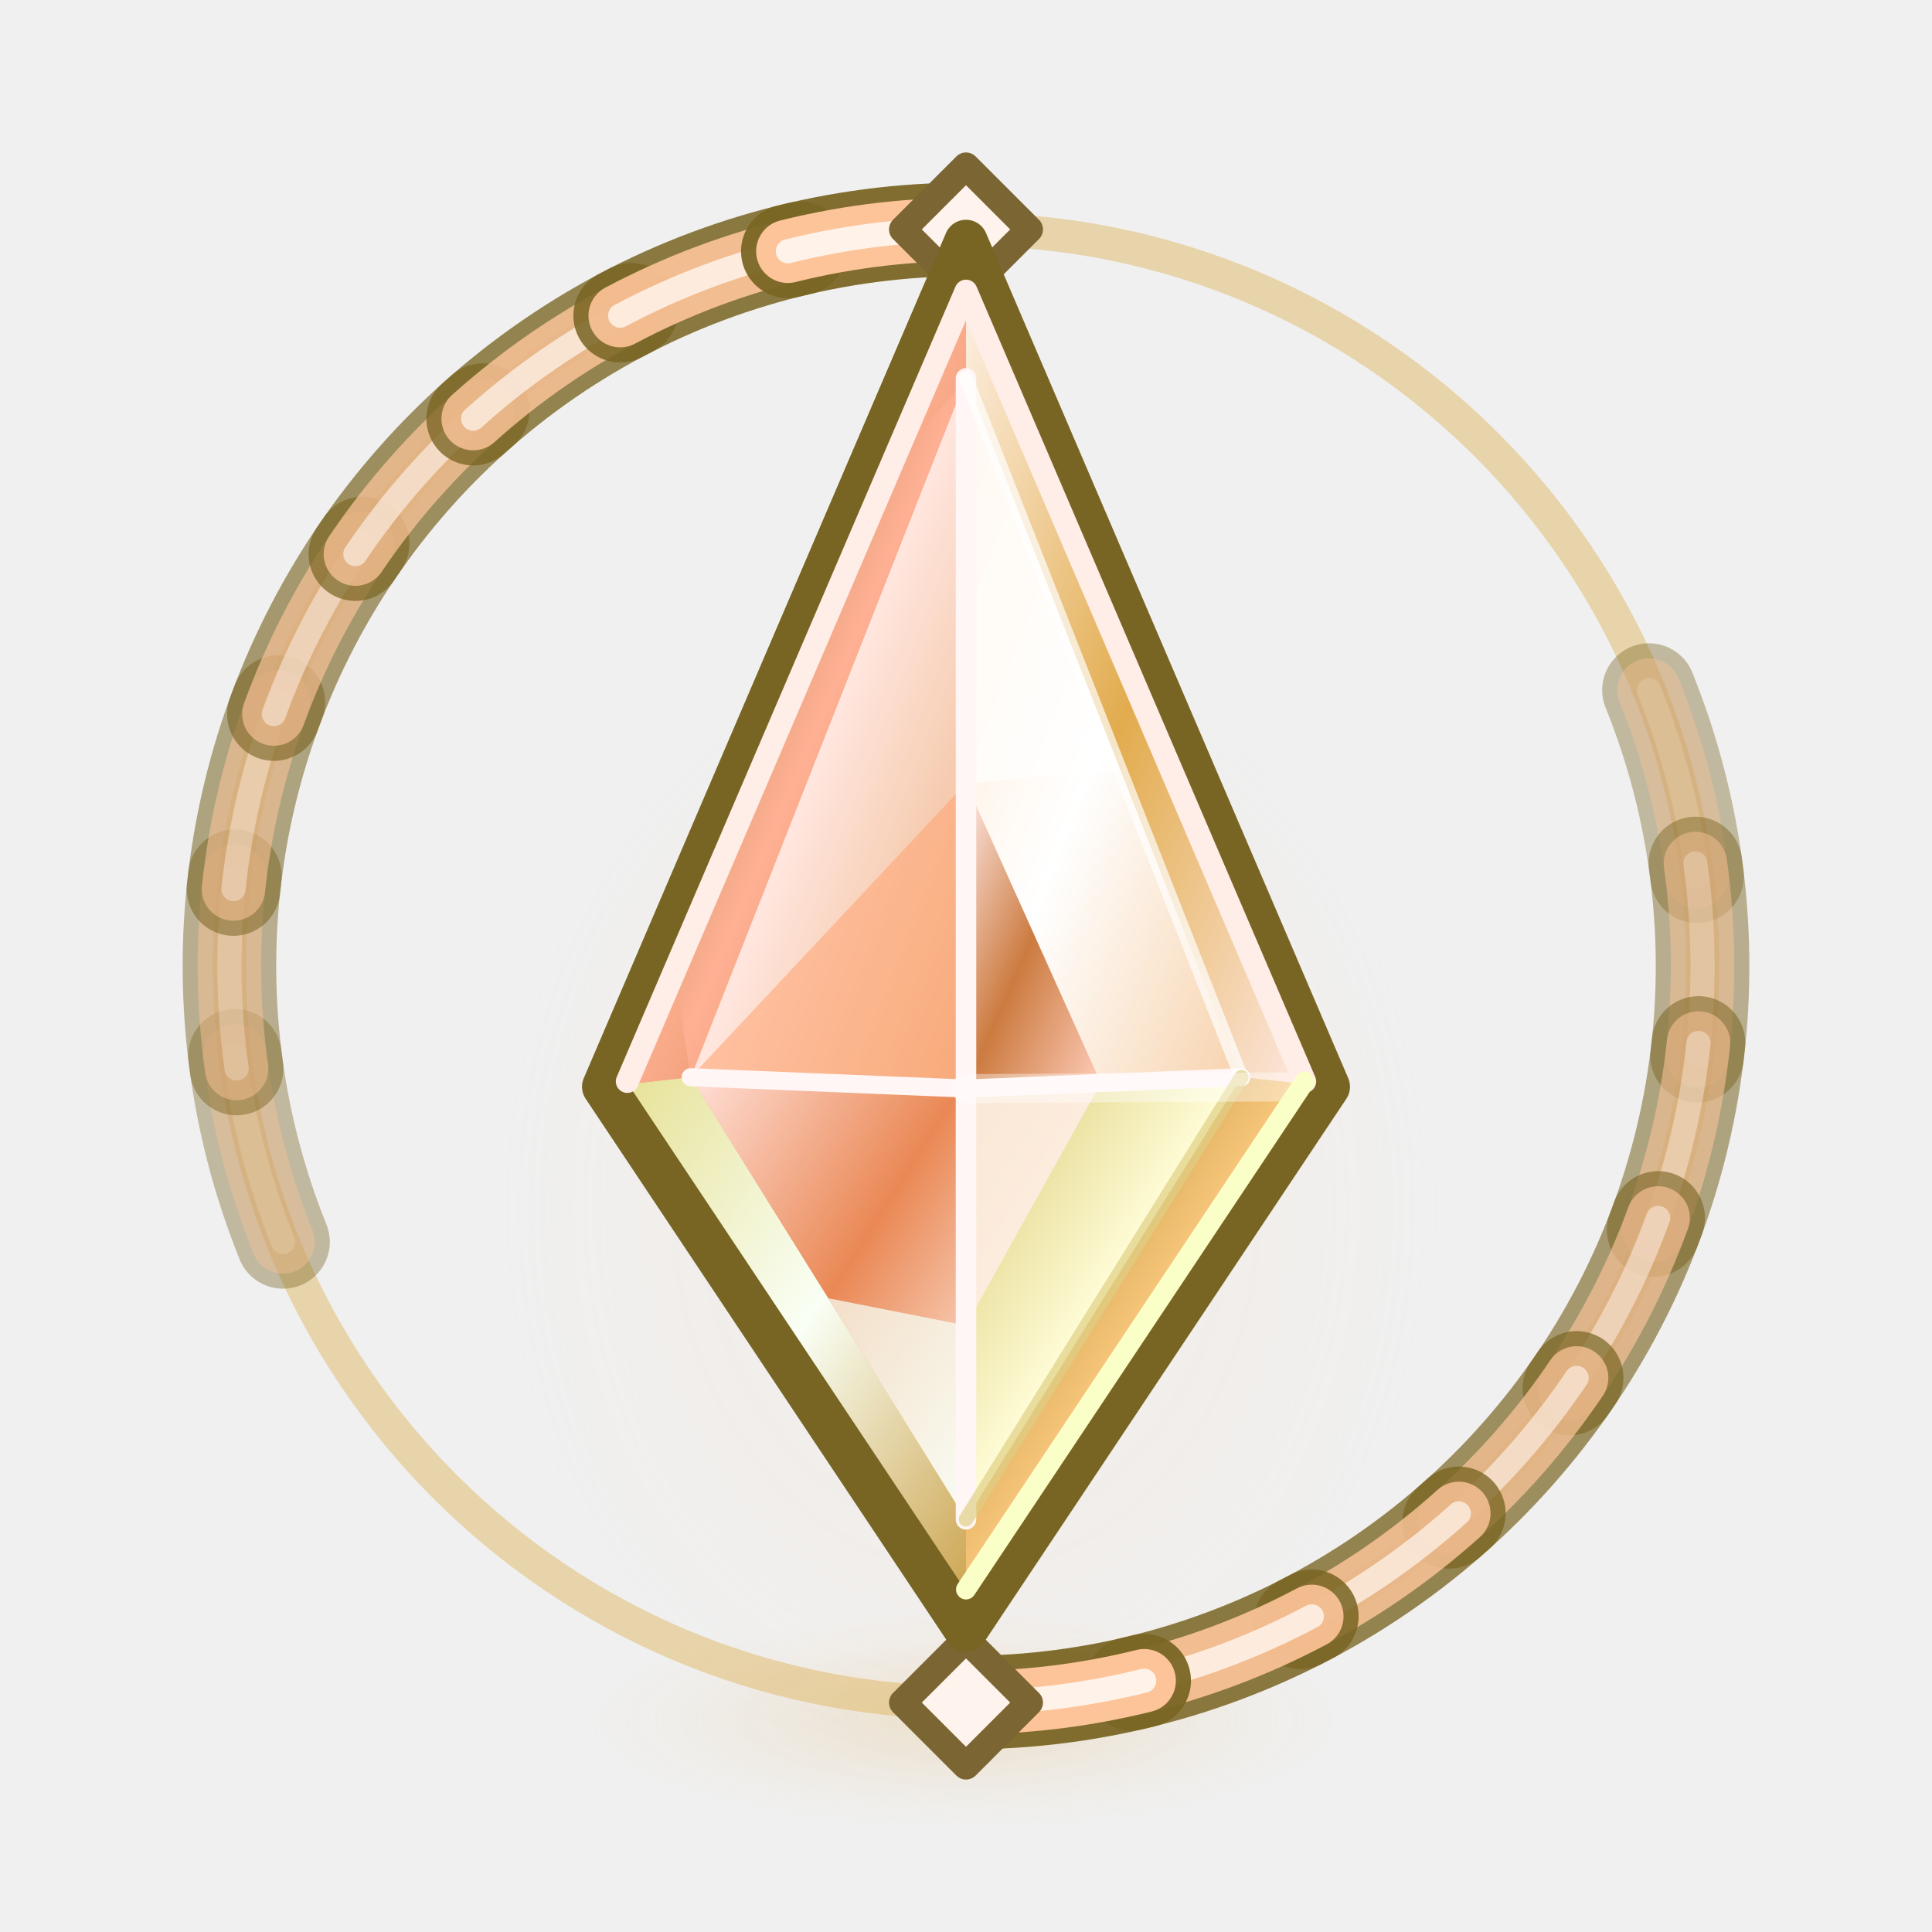
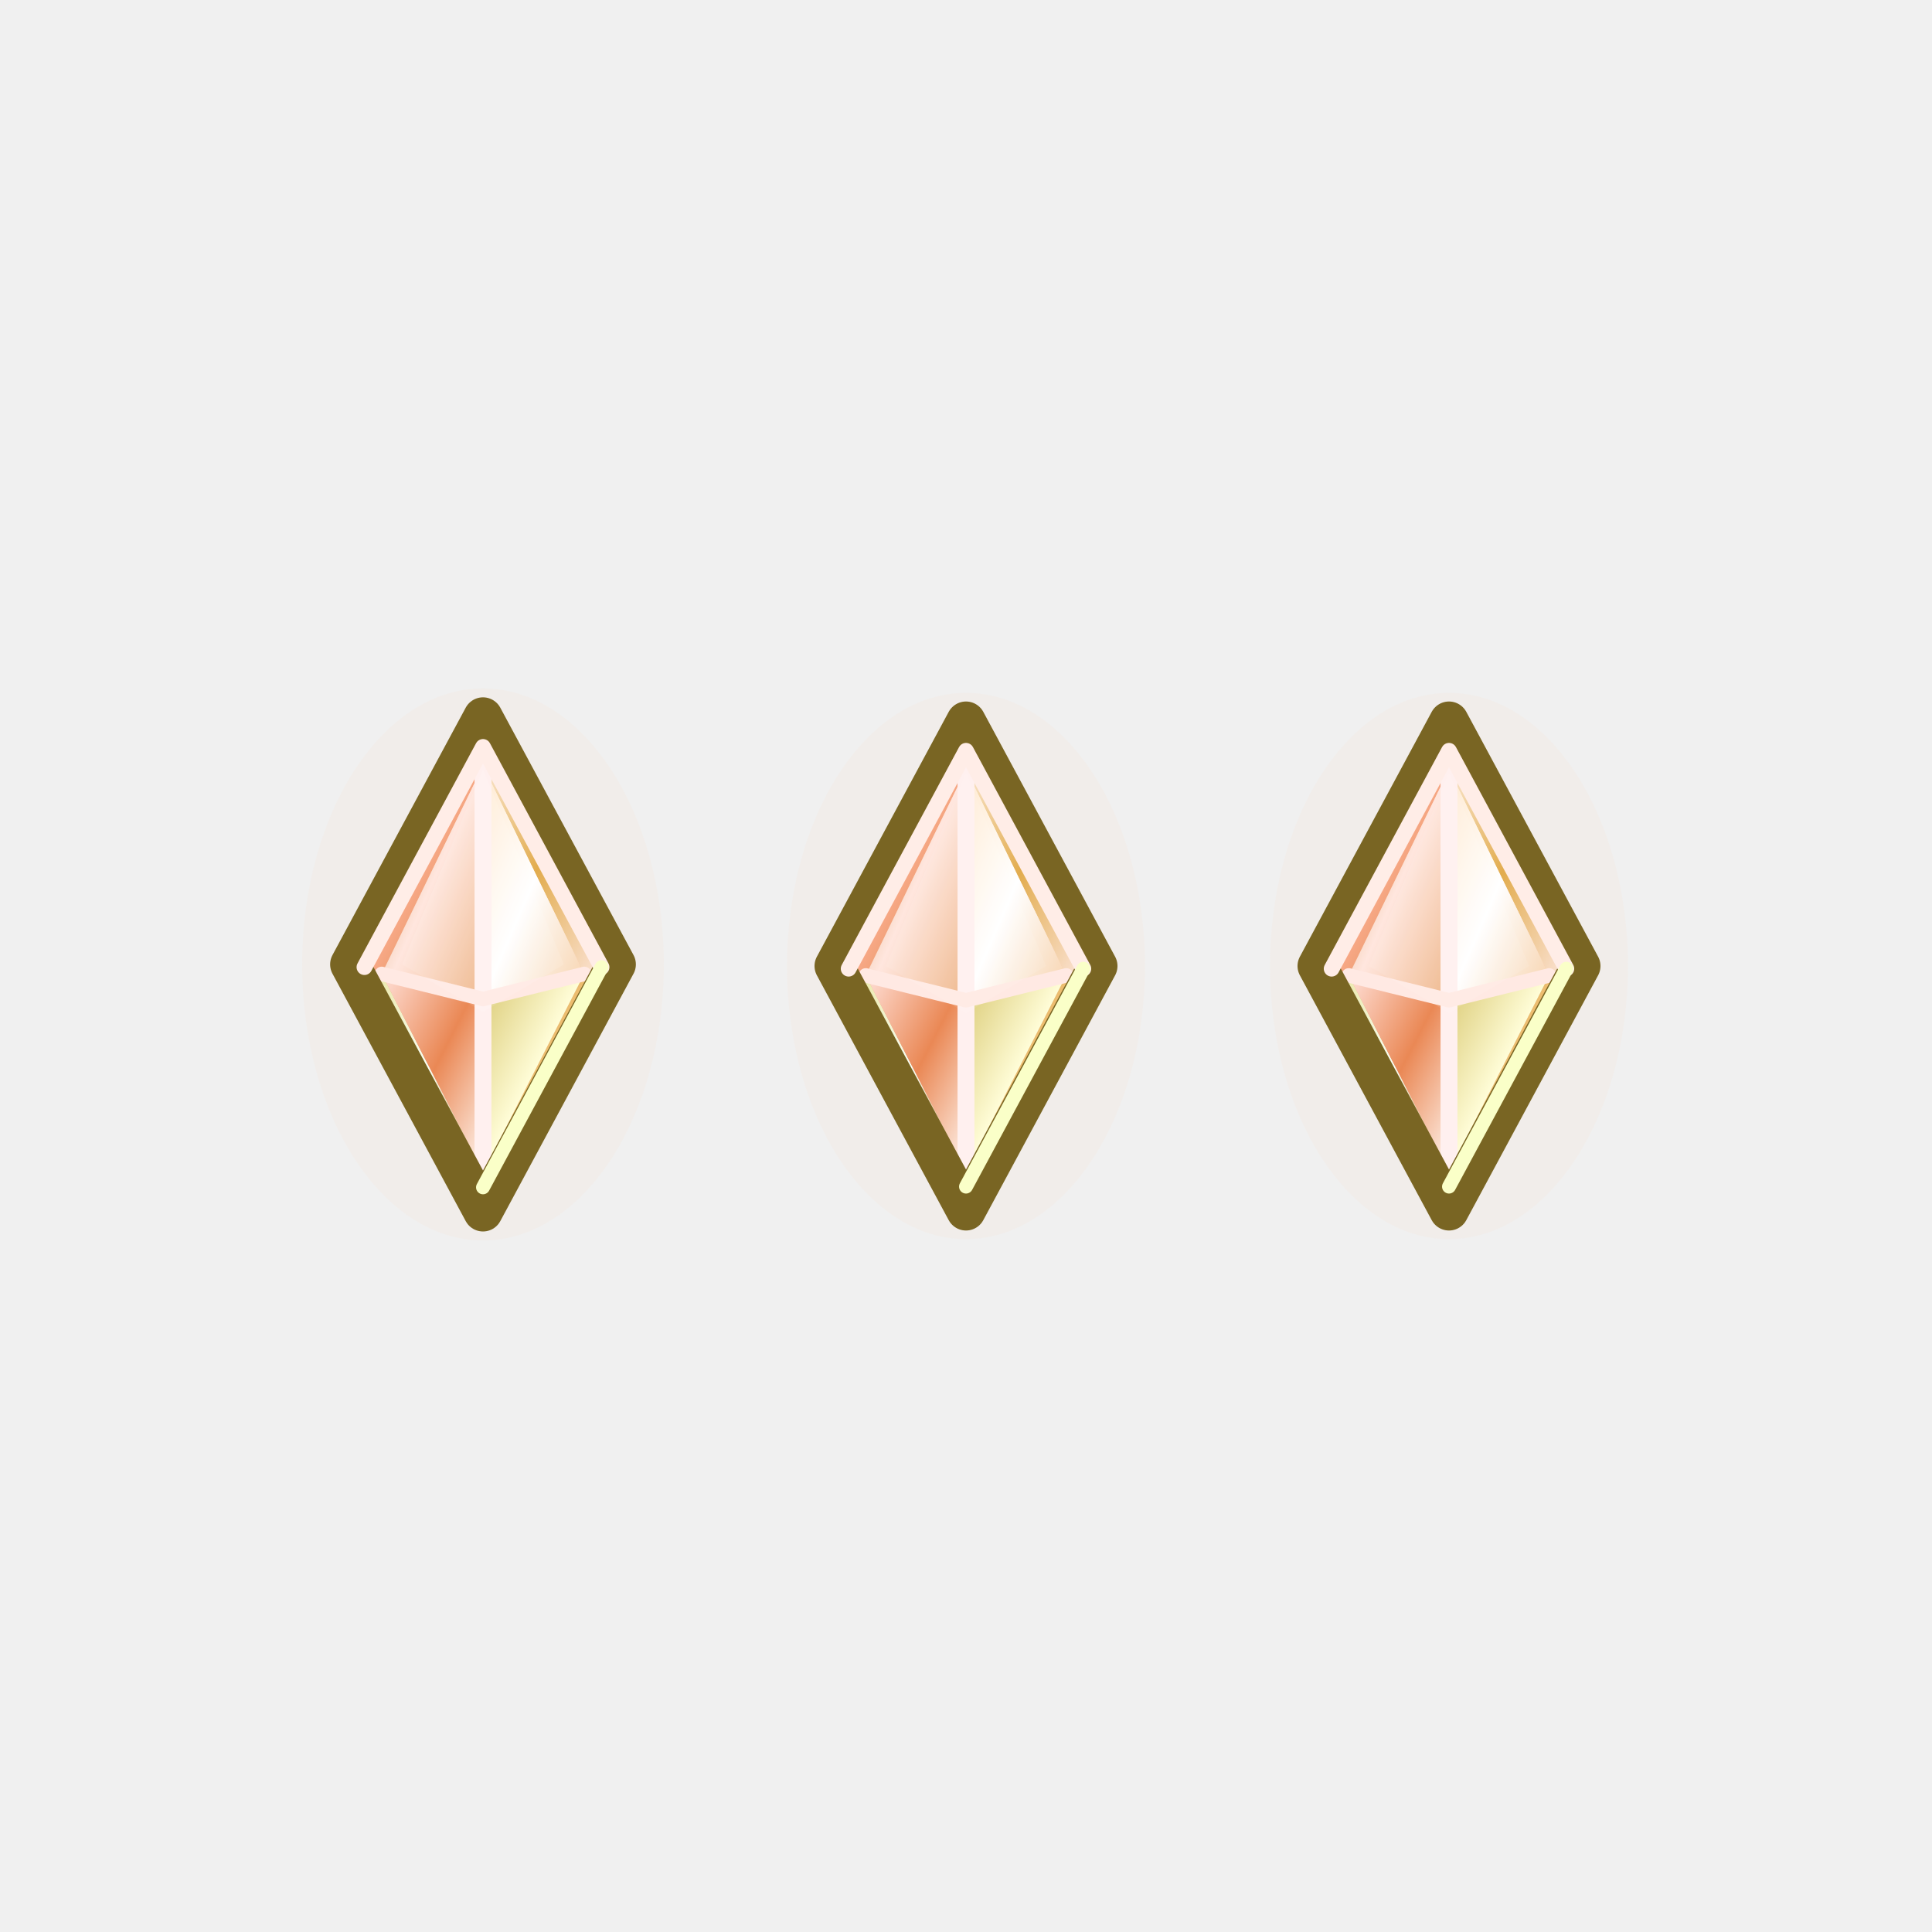
<svg xmlns="http://www.w3.org/2000/svg" width="32" height="32" viewBox="0 0 32 32">
  <defs>
    <linearGradient id="body" x1="0" y1="0" x2="1" y2="1">
      <stop stop-color="#fff2e9" />
      <stop offset=".55" stop-color="#facaa1" />
      <stop offset="1" stop-color="#fffed8" />
    </linearGradient>
    <linearGradient id="crown" x1="0" y1="0" x2=".8" y2="1">
      <stop stop-color="#ffe7b9" />
      <stop offset=".40" stop-color="#fffaf9" />
      <stop offset=".70" stop-color="#fff1ea" />
      <stop offset="1" stop-color="#f2ab7d" />
    </linearGradient>
    <linearGradient id="left" x1="0" y1="0" x2="1" y2=".5">
      <stop stop-color="#a67d32" />
      <stop offset=".32" stop-color="#dc8e4e" />
      <stop offset=".78" stop-color="#ffcdbb" />
      <stop offset="1" stop-color="#ffebe9" />
    </linearGradient>
    <linearGradient id="right" x1="0" y1="0" x2=".7" y2="1">
      <stop stop-color="#f0b772" />
      <stop offset=".36" stop-color="#cba354" />
      <stop offset=".7" stop-color="#ffeed4" />
      <stop offset="1" stop-color="#f6ffed" />
    </linearGradient>
    <linearGradient id="foot" x1="0" y1="0" x2="1" y2="1">
      <stop stop-color="#ffc4b1" />
      <stop offset=".48" stop-color="#d98d51" />
      <stop offset=".52" stop-color="#ffe1d8" />
      <stop offset="1" stop-color="#eaeeb4" />
    </linearGradient>
    <linearGradient id="violet" x1="0" y1="0" x2="1" y2="1">
      <stop stop-color="#ffdbcb" />
      <stop offset=".5" stop-color="#e0e48e" />
      <stop offset="1" stop-color="#f3ffd0" />
    </linearGradient>
    <linearGradient id="inner" x1="0" y1="0" x2="1" y2="0">
      <stop stop-color="#a68834" stop-opacity=".7" />
      <stop offset=".5" stop-color="#ffe8e0" stop-opacity=".25" />
      <stop offset="1" stop-color="#fffbfb" stop-opacity=".8" />
    </linearGradient>
    <linearGradient id="refract" x1="0" y1="0" x2="1" y2="1">
      <stop stop-color="#fff4f3" />
      <stop offset=".46" stop-color="#ffddc2" stop-opacity=".7" />
      <stop offset="1" stop-color="#ecf4ba" stop-opacity=".4" />
    </linearGradient>
    <linearGradient id="text" x1="0" y1="0" x2="1" y2="0">
      <stop stop-color="#e7b076" />
      <stop offset=".48" stop-color="#fff5f4" />
      <stop offset="1" stop-color="#fff0a6" />
    </linearGradient>
    <radialGradient id="shadow">
      <stop stop-color="#dbb157" stop-opacity=".25" />
      <stop offset=".55" stop-color="#e2b46c" stop-opacity=".10" />
      <stop offset="1" stop-color="#edcd8d" stop-opacity="0" />
    </radialGradient>
    <radialGradient id="halo">
      <stop stop-color="#fffbbe" stop-opacity=".10" />
      <stop offset=".6" stop-color="#ffcea7" stop-opacity=".07" />
      <stop offset="1" stop-color="#ffead4" stop-opacity="0" />
    </radialGradient>
    <linearGradient id="edgeIce" x1="0" y1="0" x2="1" y2="1">
      <stop offset="0.0" stop-color="#fff4ed" />
      <stop offset="0.5" stop-color="#e2ac4e" />
      <stop offset="1.0" stop-color="#ffebe9" />
    </linearGradient>
    <linearGradient id="edgeIndigo" x1="0" y1="0" x2="1" y2="1">
      <stop offset="0.0" stop-color="#9b7217" />
      <stop offset="0.5" stop-color="#ffcd83" />
      <stop offset="1.0" stop-color="#c0c666" />
    </linearGradient>
    <linearGradient id="edgeLilac" x1="0" y1="0" x2="1" y2="1">
      <stop offset="0.0" stop-color="#e6e092" />
      <stop offset="0.5" stop-color="#f9fff5" />
      <stop offset="1.0" stop-color="#caa047" />
    </linearGradient>
    <linearGradient id="edgeBlue" x1="0" y1="0" x2="1" y2="1">
      <stop offset="0.0" stop-color="#94762d" />
      <stop offset="0.5" stop-color="#ffb094" />
      <stop offset="1.0" stop-color="#ca7a31" />
    </linearGradient>
    <linearGradient id="tableLight" x1="0" y1="0" x2="1" y2="1">
      <stop offset="0.0" stop-color="#ffe9d0" />
      <stop offset="0.5" stop-color="#ffffff" />
      <stop offset="1.0" stop-color="#f7d2ac" />
    </linearGradient>
    <linearGradient id="tableBlue" x1="0" y1="0" x2="1" y2="1">
      <stop offset="0.0" stop-color="#d59752" />
      <stop offset="0.5" stop-color="#ffe6de" />
      <stop offset="1.0" stop-color="#edb283" />
    </linearGradient>
    <linearGradient id="tableIce" x1="0" y1="0" x2="1" y2="1">
      <stop offset="0.0" stop-color="#ffe0d8" />
      <stop offset="0.5" stop-color="#ea8855" />
      <stop offset="1.0" stop-color="#fff7f1" />
    </linearGradient>
    <linearGradient id="tableLilac" x1="0" y1="0" x2="1" y2="1">
      <stop offset="0.0" stop-color="#d9c871" />
      <stop offset="0.5" stop-color="#fffdd8" />
      <stop offset="1.0" stop-color="#f9fff7" />
    </linearGradient>
    <linearGradient id="reflectedBlue" x1="0" y1="0" x2="1" y2="1">
      <stop offset="0.0" stop-color="#ffeae8" />
      <stop offset="0.5" stop-color="#cc7b40" />
      <stop offset="1.0" stop-color="#ffcdbb" />
    </linearGradient>
  </defs>
-   <ellipse cx="16" cy="28.5" rx="6.4" ry="1.8" fill="url(#shadow)" stroke="none" stroke-width="0" stroke-linejoin="round" stroke-linecap="round" />
-   <ellipse cx="16" cy="20" rx="8" ry="10" fill="url(#halo)" stroke="none" stroke-width="0" stroke-linejoin="round" stroke-linecap="round" />
-   <ellipse cx="16" cy="16" rx="12.2" ry="12.2" fill="none" stroke="#ddaf52" stroke-opacity="0.439" stroke-width="0.55" stroke-linejoin="round" stroke-linecap="round" />
-   <path d="M 4.688 20.57 A 12.2 12.2 0 0 1 3.891 17.487" fill="none" stroke="#796523" stroke-opacity="0.392" stroke-width="1.55" stroke-linejoin="round" stroke-linecap="round" />
-   <path d="M 4.688 20.57 A 12.2 12.2 0 0 1 3.891 17.487" fill="none" stroke="#ffc69b" stroke-opacity="0.372" stroke-width="1.05" stroke-linejoin="round" stroke-linecap="round" />
-   <path d="M 4.688 20.57 A 12.2 12.2 0 0 1 3.891 17.487" fill="none" stroke="#fff4ed" stroke-opacity="0.176" stroke-width="0.4" stroke-linejoin="round" stroke-linecap="round" />
-   <path d="M 3.919 17.698 A 12.2 12.2 0 0 1 3.891 14.513" fill="none" stroke="#796523" stroke-opacity="0.471" stroke-width="1.55" stroke-linejoin="round" stroke-linecap="round" />
-   <path d="M 3.919 17.698 A 12.2 12.2 0 0 1 3.891 14.513" fill="none" stroke="#ffc69b" stroke-opacity="0.459" stroke-width="1.05" stroke-linejoin="round" stroke-linecap="round" />
-   <path d="M 3.919 17.698 A 12.2 12.2 0 0 1 3.891 14.513" fill="none" stroke="#fff4ed" stroke-opacity="0.286" stroke-width="0.4" stroke-linejoin="round" stroke-linecap="round" />
-   <path d="M 3.867 14.725 A 12.2 12.2 0 0 1 4.61 11.628" fill="none" stroke="#796523" stroke-opacity="0.549" stroke-width="1.55" stroke-linejoin="round" stroke-linecap="round" />
-   <path d="M 3.867 14.725 A 12.2 12.2 0 0 1 4.61 11.628" fill="none" stroke="#ffc69b" stroke-opacity="0.545" stroke-width="1.05" stroke-linejoin="round" stroke-linecap="round" />
-   <path d="M 3.867 14.725 A 12.2 12.2 0 0 1 4.61 11.628" fill="none" stroke="#fff4ed" stroke-opacity="0.396" stroke-width="0.4" stroke-linejoin="round" stroke-linecap="round" />
-   <path d="M 4.536 11.827 A 12.2 12.2 0 0 1 6.006 9.002" fill="none" stroke="#796523" stroke-opacity="0.627" stroke-width="1.55" stroke-linejoin="round" stroke-linecap="round" />
-   <path d="M 4.536 11.827 A 12.2 12.2 0 0 1 6.006 9.002" fill="none" stroke="#ffc69b" stroke-opacity="0.631" stroke-width="1.05" stroke-linejoin="round" stroke-linecap="round" />
-   <path d="M 4.536 11.827 A 12.2 12.2 0 0 1 6.006 9.002" fill="none" stroke="#fff4ed" stroke-opacity="0.506" stroke-width="0.4" stroke-linejoin="round" stroke-linecap="round" />
-   <path d="M 5.886 9.178 A 12.2 12.2 0 0 1 7.996 6.793" fill="none" stroke="#796523" stroke-opacity="0.706" stroke-width="1.55" stroke-linejoin="round" stroke-linecap="round" />
-   <path d="M 5.886 9.178 A 12.2 12.2 0 0 1 7.996 6.793" fill="none" stroke="#ffc69b" stroke-opacity="0.718" stroke-width="1.05" stroke-linejoin="round" stroke-linecap="round" />
-   <path d="M 5.886 9.178 A 12.2 12.2 0 0 1 7.996 6.793" fill="none" stroke="#fff4ed" stroke-opacity="0.616" stroke-width="0.4" stroke-linejoin="round" stroke-linecap="round" />
-   <path d="M 7.837 6.934 A 12.2 12.2 0 0 1 10.461 5.13" fill="none" stroke="#796523" stroke-opacity="0.784" stroke-width="1.55" stroke-linejoin="round" stroke-linecap="round" />
-   <path d="M 7.837 6.934 A 12.2 12.2 0 0 1 10.461 5.13" fill="none" stroke="#ffc69b" stroke-opacity="0.804" stroke-width="1.05" stroke-linejoin="round" stroke-linecap="round" />
-   <path d="M 7.837 6.934 A 12.2 12.2 0 0 1 10.461 5.13" fill="none" stroke="#fff4ed" stroke-opacity="0.726" stroke-width="0.4" stroke-linejoin="round" stroke-linecap="round" />
-   <path d="M 10.272 5.228 A 12.2 12.2 0 0 1 13.256 4.113" fill="none" stroke="#796523" stroke-opacity="0.863" stroke-width="1.55" stroke-linejoin="round" stroke-linecap="round" />
-   <path d="M 10.272 5.228 A 12.2 12.2 0 0 1 13.256 4.113" fill="none" stroke="#ffc69b" stroke-opacity="0.89" stroke-width="1.05" stroke-linejoin="round" stroke-linecap="round" />
-   <path d="M 10.272 5.228 A 12.2 12.2 0 0 1 13.256 4.113" fill="none" stroke="#fff4ed" stroke-opacity="0.835" stroke-width="0.4" stroke-linejoin="round" stroke-linecap="round" />
-   <path d="M 13.049 4.162 A 12.2 12.2 0 0 1 16.213 3.802" fill="none" stroke="#796523" stroke-opacity="0.941" stroke-width="1.55" stroke-linejoin="round" stroke-linecap="round" />
-   <path d="M 13.049 4.162 A 12.2 12.2 0 0 1 16.213 3.802" fill="none" stroke="#ffc69b" stroke-opacity="0.977" stroke-width="1.05" stroke-linejoin="round" stroke-linecap="round" />
-   <path d="M 13.049 4.162 A 12.2 12.2 0 0 1 16.213 3.802" fill="none" stroke="#fff4ed" stroke-opacity="0.945" stroke-width="0.4" stroke-linejoin="round" stroke-linecap="round" />
-   <polygon points="16,2.75 17.05,3.8 16,4.85 14.95,3.8" fill="#fff4ed" stroke="#7b6533" stroke-width="0.45" stroke-linejoin="round" stroke-linecap="round" />
-   <path d="M 27.312 11.43 A 12.2 12.2 0 0 1 28.109 14.513" fill="none" stroke="#796523" stroke-opacity="0.392" stroke-width="1.55" stroke-linejoin="round" stroke-linecap="round" />
-   <path d="M 27.312 11.43 A 12.2 12.2 0 0 1 28.109 14.513" fill="none" stroke="#ffc69b" stroke-opacity="0.372" stroke-width="1.05" stroke-linejoin="round" stroke-linecap="round" />
-   <path d="M 27.312 11.43 A 12.2 12.2 0 0 1 28.109 14.513" fill="none" stroke="#fff4ed" stroke-opacity="0.176" stroke-width="0.4" stroke-linejoin="round" stroke-linecap="round" />
-   <path d="M 28.081 14.302 A 12.2 12.2 0 0 1 28.109 17.487" fill="none" stroke="#796523" stroke-opacity="0.471" stroke-width="1.55" stroke-linejoin="round" stroke-linecap="round" />
-   <path d="M 28.081 14.302 A 12.2 12.2 0 0 1 28.109 17.487" fill="none" stroke="#ffc69b" stroke-opacity="0.459" stroke-width="1.05" stroke-linejoin="round" stroke-linecap="round" />
-   <path d="M 28.081 14.302 A 12.2 12.2 0 0 1 28.109 17.487" fill="none" stroke="#fff4ed" stroke-opacity="0.286" stroke-width="0.4" stroke-linejoin="round" stroke-linecap="round" />
-   <path d="M 28.133 17.275 A 12.2 12.2 0 0 1 27.39 20.372" fill="none" stroke="#796523" stroke-opacity="0.549" stroke-width="1.55" stroke-linejoin="round" stroke-linecap="round" />
-   <path d="M 28.133 17.275 A 12.2 12.2 0 0 1 27.39 20.372" fill="none" stroke="#ffc69b" stroke-opacity="0.545" stroke-width="1.05" stroke-linejoin="round" stroke-linecap="round" />
-   <path d="M 28.133 17.275 A 12.2 12.2 0 0 1 27.39 20.372" fill="none" stroke="#fff4ed" stroke-opacity="0.396" stroke-width="0.4" stroke-linejoin="round" stroke-linecap="round" />
-   <path d="M 27.464 20.173 A 12.2 12.2 0 0 1 25.994 22.998" fill="none" stroke="#796523" stroke-opacity="0.627" stroke-width="1.55" stroke-linejoin="round" stroke-linecap="round" />
-   <path d="M 27.464 20.173 A 12.2 12.2 0 0 1 25.994 22.998" fill="none" stroke="#ffc69b" stroke-opacity="0.631" stroke-width="1.05" stroke-linejoin="round" stroke-linecap="round" />
-   <path d="M 27.464 20.173 A 12.2 12.2 0 0 1 25.994 22.998" fill="none" stroke="#fff4ed" stroke-opacity="0.506" stroke-width="0.4" stroke-linejoin="round" stroke-linecap="round" />
-   <path d="M 26.114 22.822 A 12.2 12.2 0 0 1 24.004 25.207" fill="none" stroke="#796523" stroke-opacity="0.706" stroke-width="1.55" stroke-linejoin="round" stroke-linecap="round" />
-   <path d="M 26.114 22.822 A 12.2 12.2 0 0 1 24.004 25.207" fill="none" stroke="#ffc69b" stroke-opacity="0.718" stroke-width="1.05" stroke-linejoin="round" stroke-linecap="round" />
-   <path d="M 26.114 22.822 A 12.2 12.2 0 0 1 24.004 25.207" fill="none" stroke="#fff4ed" stroke-opacity="0.616" stroke-width="0.4" stroke-linejoin="round" stroke-linecap="round" />
-   <path d="M 24.163 25.066 A 12.2 12.2 0 0 1 21.539 26.87" fill="none" stroke="#796523" stroke-opacity="0.784" stroke-width="1.55" stroke-linejoin="round" stroke-linecap="round" />
-   <path d="M 24.163 25.066 A 12.2 12.2 0 0 1 21.539 26.87" fill="none" stroke="#ffc69b" stroke-opacity="0.804" stroke-width="1.05" stroke-linejoin="round" stroke-linecap="round" />
-   <path d="M 24.163 25.066 A 12.2 12.2 0 0 1 21.539 26.87" fill="none" stroke="#fff4ed" stroke-opacity="0.726" stroke-width="0.4" stroke-linejoin="round" stroke-linecap="round" />
-   <path d="M 21.728 26.772 A 12.2 12.2 0 0 1 18.744 27.887" fill="none" stroke="#796523" stroke-opacity="0.863" stroke-width="1.55" stroke-linejoin="round" stroke-linecap="round" />
-   <path d="M 21.728 26.772 A 12.2 12.2 0 0 1 18.744 27.887" fill="none" stroke="#ffc69b" stroke-opacity="0.89" stroke-width="1.05" stroke-linejoin="round" stroke-linecap="round" />
-   <path d="M 21.728 26.772 A 12.2 12.2 0 0 1 18.744 27.887" fill="none" stroke="#fff4ed" stroke-opacity="0.835" stroke-width="0.4" stroke-linejoin="round" stroke-linecap="round" />
-   <path d="M 18.951 27.838 A 12.2 12.2 0 0 1 15.787 28.198" fill="none" stroke="#796523" stroke-opacity="0.941" stroke-width="1.55" stroke-linejoin="round" stroke-linecap="round" />
-   <path d="M 18.951 27.838 A 12.2 12.2 0 0 1 15.787 28.198" fill="none" stroke="#ffc69b" stroke-opacity="0.977" stroke-width="1.05" stroke-linejoin="round" stroke-linecap="round" />
-   <path d="M 18.951 27.838 A 12.2 12.2 0 0 1 15.787 28.198" fill="none" stroke="#fff4ed" stroke-opacity="0.945" stroke-width="0.4" stroke-linejoin="round" stroke-linecap="round" />
-   <polygon points="16,27.15 17.05,28.2 16,29.25 14.95,28.2" fill="#fff4ed" stroke="#7b6533" stroke-width="0.45" stroke-linejoin="round" stroke-linecap="round" />
-   <polygon points="16,4 22,18 16,27 10,18" fill="url(#body)" stroke="none" stroke-width="0.7" stroke-linejoin="round" stroke-linecap="round" />
-   <polygon points="16,4 22,18 16,18.03" fill="url(#crown)" stroke="none" stroke-width="0.7" stroke-linejoin="round" stroke-linecap="round" />
-   <polygon points="22,18 16,27 16,18.03" fill="url(#right)" stroke="none" stroke-width="0.7" stroke-linejoin="round" stroke-linecap="round" />
-   <polygon points="16,27 10,18 16,18.03" fill="url(#foot)" stroke="none" stroke-width="0.7" stroke-linejoin="round" stroke-linecap="round" />
-   <polygon points="10,18 16,4 16,18.03" fill="url(#left)" stroke="none" stroke-width="0.7" stroke-linejoin="round" stroke-linecap="round" />
-   <polygon points="16,4 22,18 20.56,17.842 16,6.268" fill="url(#edgeIce)" stroke="none" stroke-width="0.7" stroke-linejoin="round" stroke-linecap="round" />
-   <polygon points="22,18 16,27 16,25.165 20.56,17.842" fill="url(#edgeIndigo)" stroke="none" stroke-width="0.7" stroke-linejoin="round" stroke-linecap="round" />
-   <polygon points="16,27 10,18 11.44,17.842 16,25.165" fill="url(#edgeLilac)" stroke="none" stroke-width="0.7" stroke-linejoin="round" stroke-linecap="round" />
-   <polygon points="10,18 16,4 16,6.268 11.44,17.842" fill="url(#edgeBlue)" stroke="none" stroke-width="0.7" stroke-linejoin="round" stroke-linecap="round" />
-   <polygon points="16,6.268 20.56,17.842 16,18.03" fill="url(#tableLight)" stroke="none" stroke-width="0.7" stroke-linejoin="round" stroke-linecap="round" />
-   <polygon points="16,6.268 16,18.03 11.44,17.842" fill="url(#tableBlue)" stroke="none" stroke-width="0.7" stroke-linejoin="round" stroke-linecap="round" />
-   <polygon points="11.44,17.842 16,18.03 16,25.165" fill="url(#tableIce)" stroke="none" stroke-width="0.7" stroke-linejoin="round" stroke-linecap="round" />
-   <polygon points="20.56,17.842 16,25.165 16,18.03" fill="url(#tableLilac)" stroke="none" stroke-width="0.7" stroke-linejoin="round" stroke-linecap="round" />
-   <polygon points="16,6.268 16,12.972 18.554,12.749" fill="#ffffff" fill-opacity="0.69" stroke="none" stroke-width="0.7" stroke-linejoin="round" stroke-linecap="round" />
-   <polygon points="16,12.972 18.234,17.938 16,18.03" fill="url(#reflectedBlue)" stroke="none" stroke-width="0.7" stroke-linejoin="round" stroke-linecap="round" />
-   <polygon points="11.44,17.842 16,12.972 16,18.03" fill="#ffa472" fill-opacity="0.569" stroke="none" stroke-width="0.7" stroke-linejoin="round" stroke-linecap="round" />
-   <polygon points="16,18.03 18.234,17.938 16,21.954" fill="#ffede6" fill-opacity="0.851" stroke="none" stroke-width="0.7" stroke-linejoin="round" stroke-linecap="round" />
-   <polygon points="16,25.165 16,21.954 13.72,21.503" fill="#f6fff4" fill-opacity="0.729" stroke="none" stroke-width="0.7" stroke-linejoin="round" stroke-linecap="round" />
-   <polygon points="14.02,8.62 11.08,15.48 11.44,17.842 16,6.268" fill="url(#edgeBlue)" stroke="none" stroke-width="0.7" stroke-linejoin="round" stroke-linecap="round" />
-   <polyline points="16,6.268 16,18.03 16,25.165" fill="none" stroke="#fff6f5" stroke-width="0.34" stroke-linejoin="round" stroke-linecap="round" />
-   <polyline points="11.44,17.842 16,18.03 20.56,17.842" fill="none" stroke="#fff6f5" stroke-width="0.3" stroke-linejoin="round" stroke-linecap="round" />
-   <polyline points="16,6.268 20.56,17.842" fill="none" stroke="#ffffff" stroke-opacity="0.69" stroke-width="0.23" stroke-linejoin="round" stroke-linecap="round" />
-   <polyline points="20.56,17.842 16,25.165" fill="none" stroke="#dfcf84" stroke-opacity="0.69" stroke-width="0.24" stroke-linejoin="round" stroke-linecap="round" />
-   <defs>
-     <linearGradient id="sweep76" gradientUnits="userSpaceOnUse" x1="16.0" y1="-1.75" x2="16.0" y2="9.75">
-       <stop stop-color="#fff" stop-opacity="0" />
-       <stop offset=".3" stop-color="#ffe7de" stop-opacity="0.0" />
-       <stop offset=".5" stop-color="#fff" stop-opacity="0.0" />
-       <stop offset=".7" stop-color="#fff3e7" stop-opacity="0.0" />
-       <stop offset="1" stop-color="#fff" stop-opacity="0" />
-     </linearGradient>
-   </defs>
-   <polygon points="16,4 22,18 16,27 10,18" fill="url(#sweep76)" />
-   <polygon points="16,4 22,18 16,18.03" fill="#ffffff" fill-opacity="0" stroke="none" stroke-width="0.7" stroke-linejoin="round" stroke-linecap="round" />
-   <polyline points="16,18.03 22,18" fill="none" stroke="#ffffff" stroke-opacity="0.392" stroke-width="0.48" stroke-linejoin="round" stroke-linecap="round" />
-   <polyline points="16,4 22,18 16,27 10,18 16,4" fill="none" stroke="#796523" stroke-width="0.72" stroke-linejoin="round" stroke-linecap="round" />
-   <polyline points="10.39,17.912 16,4.822 21.61,17.912" fill="none" stroke="#ffede7" stroke-width="0.38" stroke-linejoin="round" stroke-linecap="round" />
-   <polyline points="21.61,17.912 16,26.327" fill="none" stroke="#faffc8" stroke-width="0.33" stroke-linejoin="round" stroke-linecap="round" />
+   <ellipse cx="8" cy="15.974" rx="2.995" ry="4.572" fill="#ffc69b" fill-opacity="0.074" stroke="none" stroke-width="0" stroke-linejoin="round" stroke-linecap="round" />
+   <polygon points="8,11.875 10.207,15.973 8,20.072 5.793,15.973" fill="url(#body)" stroke="none" stroke-width="0.7" stroke-linejoin="round" stroke-linecap="round" />
+   <polygon points="8,11.875 10.207,15.973 8,16.547" fill="url(#crown)" stroke="none" stroke-width="0.7" stroke-linejoin="round" stroke-linecap="round" />
+   <polygon points="10.207,15.973 8,20.072 8,16.547" fill="url(#right)" stroke="none" stroke-width="0.7" stroke-linejoin="round" stroke-linecap="round" />
+   <polygon points="8,20.072 5.793,15.973 8,16.547" fill="url(#foot)" stroke="none" stroke-width="0.7" stroke-linejoin="round" stroke-linecap="round" />
+   <polygon points="5.793,15.973 8,11.875 8,16.547" fill="url(#left)" stroke="none" stroke-width="0.7" stroke-linejoin="round" stroke-linecap="round" />
+   <polygon points="8,11.875 10.207,15.973 9.677,16.131 8,12.683" fill="url(#edgeIce)" stroke="none" stroke-width="0.7" stroke-linejoin="round" stroke-linecap="round" />
+   <polygon points="10.207,15.973 8,20.072 8,19.418 9.677,16.131" fill="url(#edgeIndigo)" stroke="none" stroke-width="0.7" stroke-linejoin="round" stroke-linecap="round" />
+   <polygon points="8,20.072 5.793,15.973 6.323,16.131 8,19.418" fill="url(#edgeLilac)" stroke="none" stroke-width="0.7" stroke-linejoin="round" stroke-linecap="round" />
+   <polygon points="5.793,15.973 8,11.875 8,12.683 6.323,16.131" fill="url(#edgeBlue)" stroke="none" stroke-width="0.7" stroke-linejoin="round" stroke-linecap="round" />
+   <polygon points="8,12.683 9.677,16.131 8,16.547" fill="url(#tableLight)" stroke="none" stroke-width="0.7" stroke-linejoin="round" stroke-linecap="round" />
+   <polygon points="8,12.683 8,16.547 6.323,16.131" fill="url(#tableBlue)" stroke="none" stroke-width="0.7" stroke-linejoin="round" stroke-linecap="round" />
+   <polygon points="6.323,16.131 8,16.547 8,19.418" fill="url(#tableIce)" stroke="none" stroke-width="0.7" stroke-linejoin="round" stroke-linecap="round" />
+   <polygon points="9.677,16.131 8,19.418 8,16.547" fill="url(#tableLilac)" stroke="none" stroke-width="0.7" stroke-linejoin="round" stroke-linecap="round" />
+   <polyline points="8,12.683 8,16.547 8,19.418" fill="none" stroke="#fff0ef" stroke-width="0.28" stroke-linejoin="round" stroke-linecap="round" />
+   <polyline points="6.323,16.131 8,16.547 9.677,16.131" fill="none" stroke="#ffe9e3" stroke-width="0.24" stroke-linejoin="round" stroke-linecap="round" />
+   <polyline points="8,11.875 10.207,15.973 8,20.072 5.793,15.973 8,11.875" fill="none" stroke="#796523" stroke-width="0.65" stroke-linejoin="round" stroke-linecap="round" />
+   <polyline points="6.036,16.019 8,12.371 9.964,16.019" fill="none" stroke="#ffede7" stroke-width="0.26" stroke-linejoin="round" stroke-linecap="round" />
+   <polyline points="9.964,16.019 8,19.666" fill="none" stroke="#faffc8" stroke-width="0.23" stroke-linejoin="round" stroke-linecap="round" />
+   <polygon points="8,12.742 9.34,15.973 8,16.762 6.66,15.973" fill="#ffffff" fill-opacity="0.102" stroke="none" stroke-width="0.7" stroke-linejoin="round" stroke-linecap="round" />
+   <ellipse cx="16" cy="16.0" rx="2.964" ry="4.524" fill="#ffc69b" fill-opacity="0.071" stroke="none" stroke-width="0" stroke-linejoin="round" stroke-linecap="round" />
+   <polygon points="16,11.944 18.184,16 16,20.056 13.816,16" fill="url(#body)" stroke="none" stroke-width="0.7" stroke-linejoin="round" stroke-linecap="round" />
+   <polygon points="16,11.944 18.184,16 16,16.568" fill="url(#crown)" stroke="none" stroke-width="0.7" stroke-linejoin="round" stroke-linecap="round" />
+   <polygon points="18.184,16 16,20.056 16,16.568" fill="url(#right)" stroke="none" stroke-width="0.7" stroke-linejoin="round" stroke-linecap="round" />
+   <polygon points="16,20.056 13.816,16 16,16.568" fill="url(#foot)" stroke="none" stroke-width="0.7" stroke-linejoin="round" stroke-linecap="round" />
+   <polygon points="13.816,16 16,11.944 16,16.568" fill="url(#left)" stroke="none" stroke-width="0.7" stroke-linejoin="round" stroke-linecap="round" />
+   <polygon points="16,11.944 18.184,16 17.66,16.156 16,12.744" fill="url(#edgeIce)" stroke="none" stroke-width="0.7" stroke-linejoin="round" stroke-linecap="round" />
+   <polygon points="18.184,16 16,20.056 16,19.409 17.66,16.156" fill="url(#edgeIndigo)" stroke="none" stroke-width="0.7" stroke-linejoin="round" stroke-linecap="round" />
+   <polygon points="16,20.056 13.816,16 14.34,16.156 16,19.409" fill="url(#edgeLilac)" stroke="none" stroke-width="0.7" stroke-linejoin="round" stroke-linecap="round" />
+   <polygon points="13.816,16 16,11.944 16,12.744 14.34,16.156" fill="url(#edgeBlue)" stroke="none" stroke-width="0.7" stroke-linejoin="round" stroke-linecap="round" />
+   <polygon points="16,12.744 17.66,16.156 16,16.568" fill="url(#tableLight)" stroke="none" stroke-width="0.7" stroke-linejoin="round" stroke-linecap="round" />
+   <polygon points="16,12.744 16,16.568 14.34,16.156" fill="url(#tableBlue)" stroke="none" stroke-width="0.7" stroke-linejoin="round" stroke-linecap="round" />
+   <polygon points="14.34,16.156 16,16.568 16,19.409" fill="url(#tableIce)" stroke="none" stroke-width="0.7" stroke-linejoin="round" stroke-linecap="round" />
+   <polygon points="17.66,16.156 16,19.409 16,16.568" fill="url(#tableLilac)" stroke="none" stroke-width="0.7" stroke-linejoin="round" stroke-linecap="round" />
+   <polyline points="16,12.744 16,16.568 16,19.409" fill="none" stroke="#fff0ef" stroke-width="0.28" stroke-linejoin="round" stroke-linecap="round" />
+   <polyline points="14.34,16.156 16,16.568 17.66,16.156" fill="none" stroke="#ffe9e3" stroke-width="0.24" stroke-linejoin="round" stroke-linecap="round" />
+   <polyline points="16,11.944 18.184,16 16,20.056 13.816,16 16,11.944" fill="none" stroke="#796523" stroke-width="0.65" stroke-linejoin="round" stroke-linecap="round" />
+   <polyline points="14.056,16.045 16,12.435 17.944,16.045" fill="none" stroke="#ffede7" stroke-width="0.26" stroke-linejoin="round" stroke-linecap="round" />
+   <polyline points="17.944,16.045 16,19.654" fill="none" stroke="#faffc8" stroke-width="0.23" stroke-linejoin="round" stroke-linecap="round" />
+   <polygon points="16,12.802 17.326,16 16,16.78 14.674,16" fill="#ffffff" fill-opacity="0.086" stroke="none" stroke-width="0.7" stroke-linejoin="round" stroke-linecap="round" />
+   <ellipse cx="24" cy="16.0" rx="2.964" ry="4.524" fill="#ffc69b" fill-opacity="0.071" stroke="none" stroke-width="0" stroke-linejoin="round" stroke-linecap="round" />
+   <polygon points="24,11.944 26.184,16 24,20.056 21.816,16" fill="url(#body)" stroke="none" stroke-width="0.7" stroke-linejoin="round" stroke-linecap="round" />
+   <polygon points="24,11.944 26.184,16 24,16.568" fill="url(#crown)" stroke="none" stroke-width="0.7" stroke-linejoin="round" stroke-linecap="round" />
+   <polygon points="26.184,16 24,20.056 24,16.568" fill="url(#right)" stroke="none" stroke-width="0.7" stroke-linejoin="round" stroke-linecap="round" />
+   <polygon points="24,20.056 21.816,16 24,16.568" fill="url(#foot)" stroke="none" stroke-width="0.7" stroke-linejoin="round" stroke-linecap="round" />
+   <polygon points="21.816,16 24,11.944 24,16.568" fill="url(#left)" stroke="none" stroke-width="0.7" stroke-linejoin="round" stroke-linecap="round" />
+   <polygon points="24,11.944 26.184,16 25.66,16.156 24,12.744" fill="url(#edgeIce)" stroke="none" stroke-width="0.7" stroke-linejoin="round" stroke-linecap="round" />
+   <polygon points="26.184,16 24,20.056 24,19.409 25.66,16.156" fill="url(#edgeIndigo)" stroke="none" stroke-width="0.7" stroke-linejoin="round" stroke-linecap="round" />
+   <polygon points="24,20.056 21.816,16 22.34,16.156 24,19.409" fill="url(#edgeLilac)" stroke="none" stroke-width="0.7" stroke-linejoin="round" stroke-linecap="round" />
+   <polygon points="21.816,16 24,11.944 24,12.744 22.34,16.156" fill="url(#edgeBlue)" stroke="none" stroke-width="0.7" stroke-linejoin="round" stroke-linecap="round" />
+   <polygon points="24,12.744 25.66,16.156 24,16.568" fill="url(#tableLight)" stroke="none" stroke-width="0.7" stroke-linejoin="round" stroke-linecap="round" />
+   <polygon points="24,12.744 24,16.568 22.34,16.156" fill="url(#tableBlue)" stroke="none" stroke-width="0.7" stroke-linejoin="round" stroke-linecap="round" />
+   <polygon points="22.34,16.156 24,16.568 24,19.409" fill="url(#tableIce)" stroke="none" stroke-width="0.7" stroke-linejoin="round" stroke-linecap="round" />
+   <polygon points="25.66,16.156 24,19.409 24,16.568" fill="url(#tableLilac)" stroke="none" stroke-width="0.7" stroke-linejoin="round" stroke-linecap="round" />
+   <polyline points="24,12.744 24,16.568 24,19.409" fill="none" stroke="#fff0ef" stroke-width="0.28" stroke-linejoin="round" stroke-linecap="round" />
+   <polyline points="22.34,16.156 24,16.568 25.66,16.156" fill="none" stroke="#ffe9e3" stroke-width="0.24" stroke-linejoin="round" stroke-linecap="round" />
+   <polyline points="24,11.944 26.184,16 24,20.056 21.816,16 24,11.944" fill="none" stroke="#796523" stroke-width="0.65" stroke-linejoin="round" stroke-linecap="round" />
+   <polyline points="22.056,16.045 24,12.435 25.944,16.045" fill="none" stroke="#ffede7" stroke-width="0.26" stroke-linejoin="round" stroke-linecap="round" />
+   <polyline points="25.944,16.045 24,19.654" fill="none" stroke="#faffc8" stroke-width="0.23" stroke-linejoin="round" stroke-linecap="round" />
+   <polygon points="24,12.802 25.326,16 24,16.78 22.674,16" fill="#ffffff" fill-opacity="0.086" stroke="none" stroke-width="0.7" stroke-linejoin="round" stroke-linecap="round" />
</svg>
